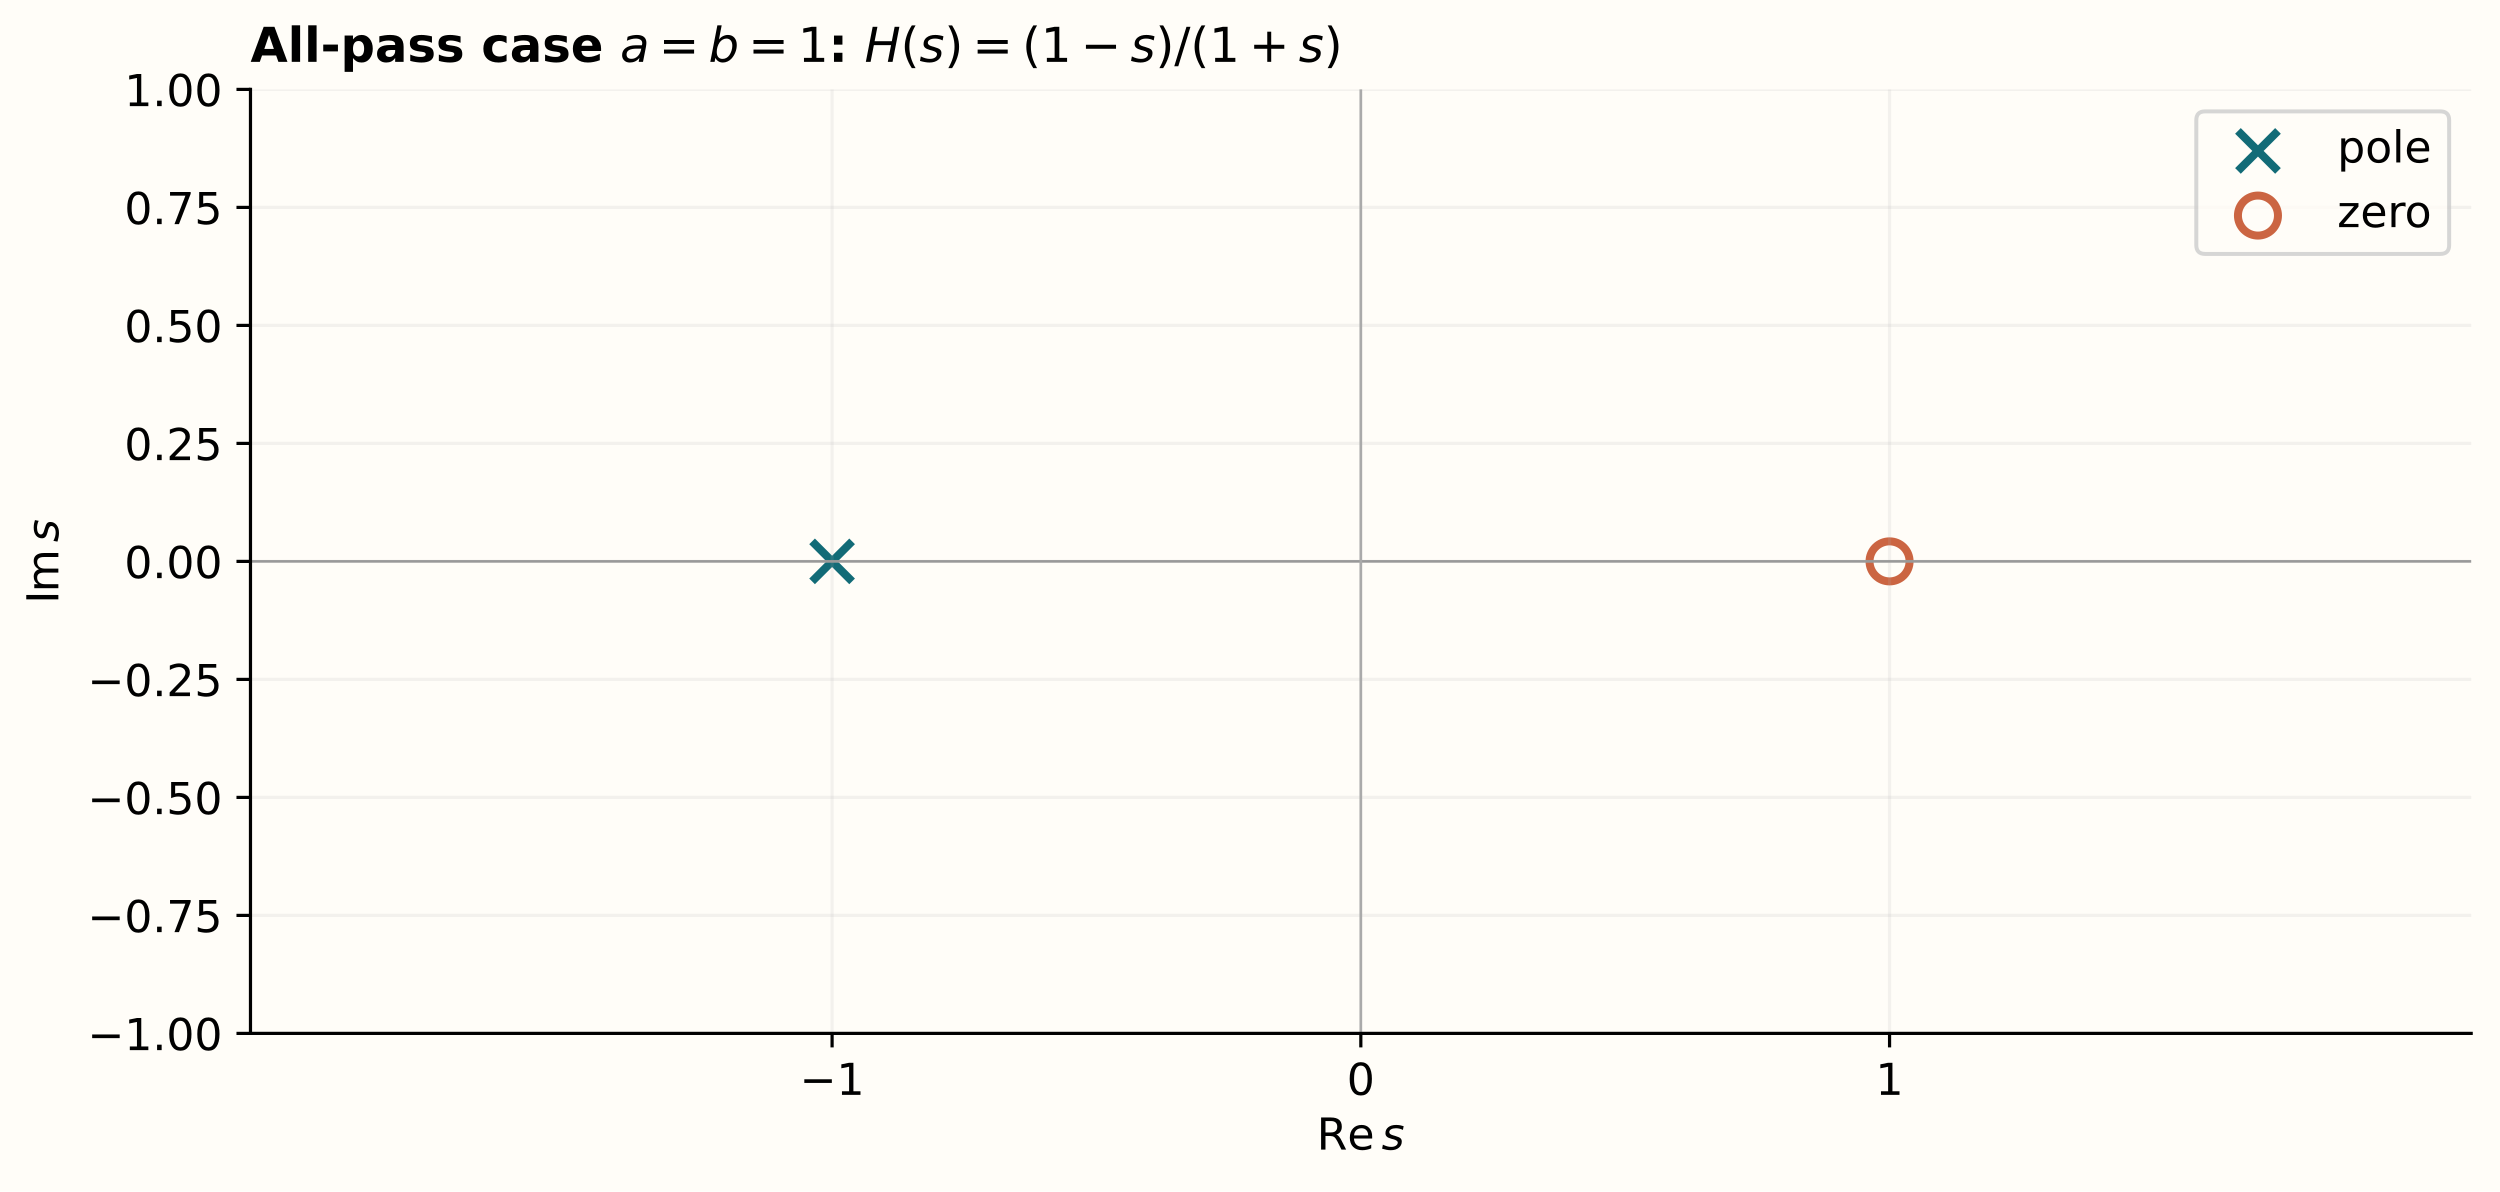
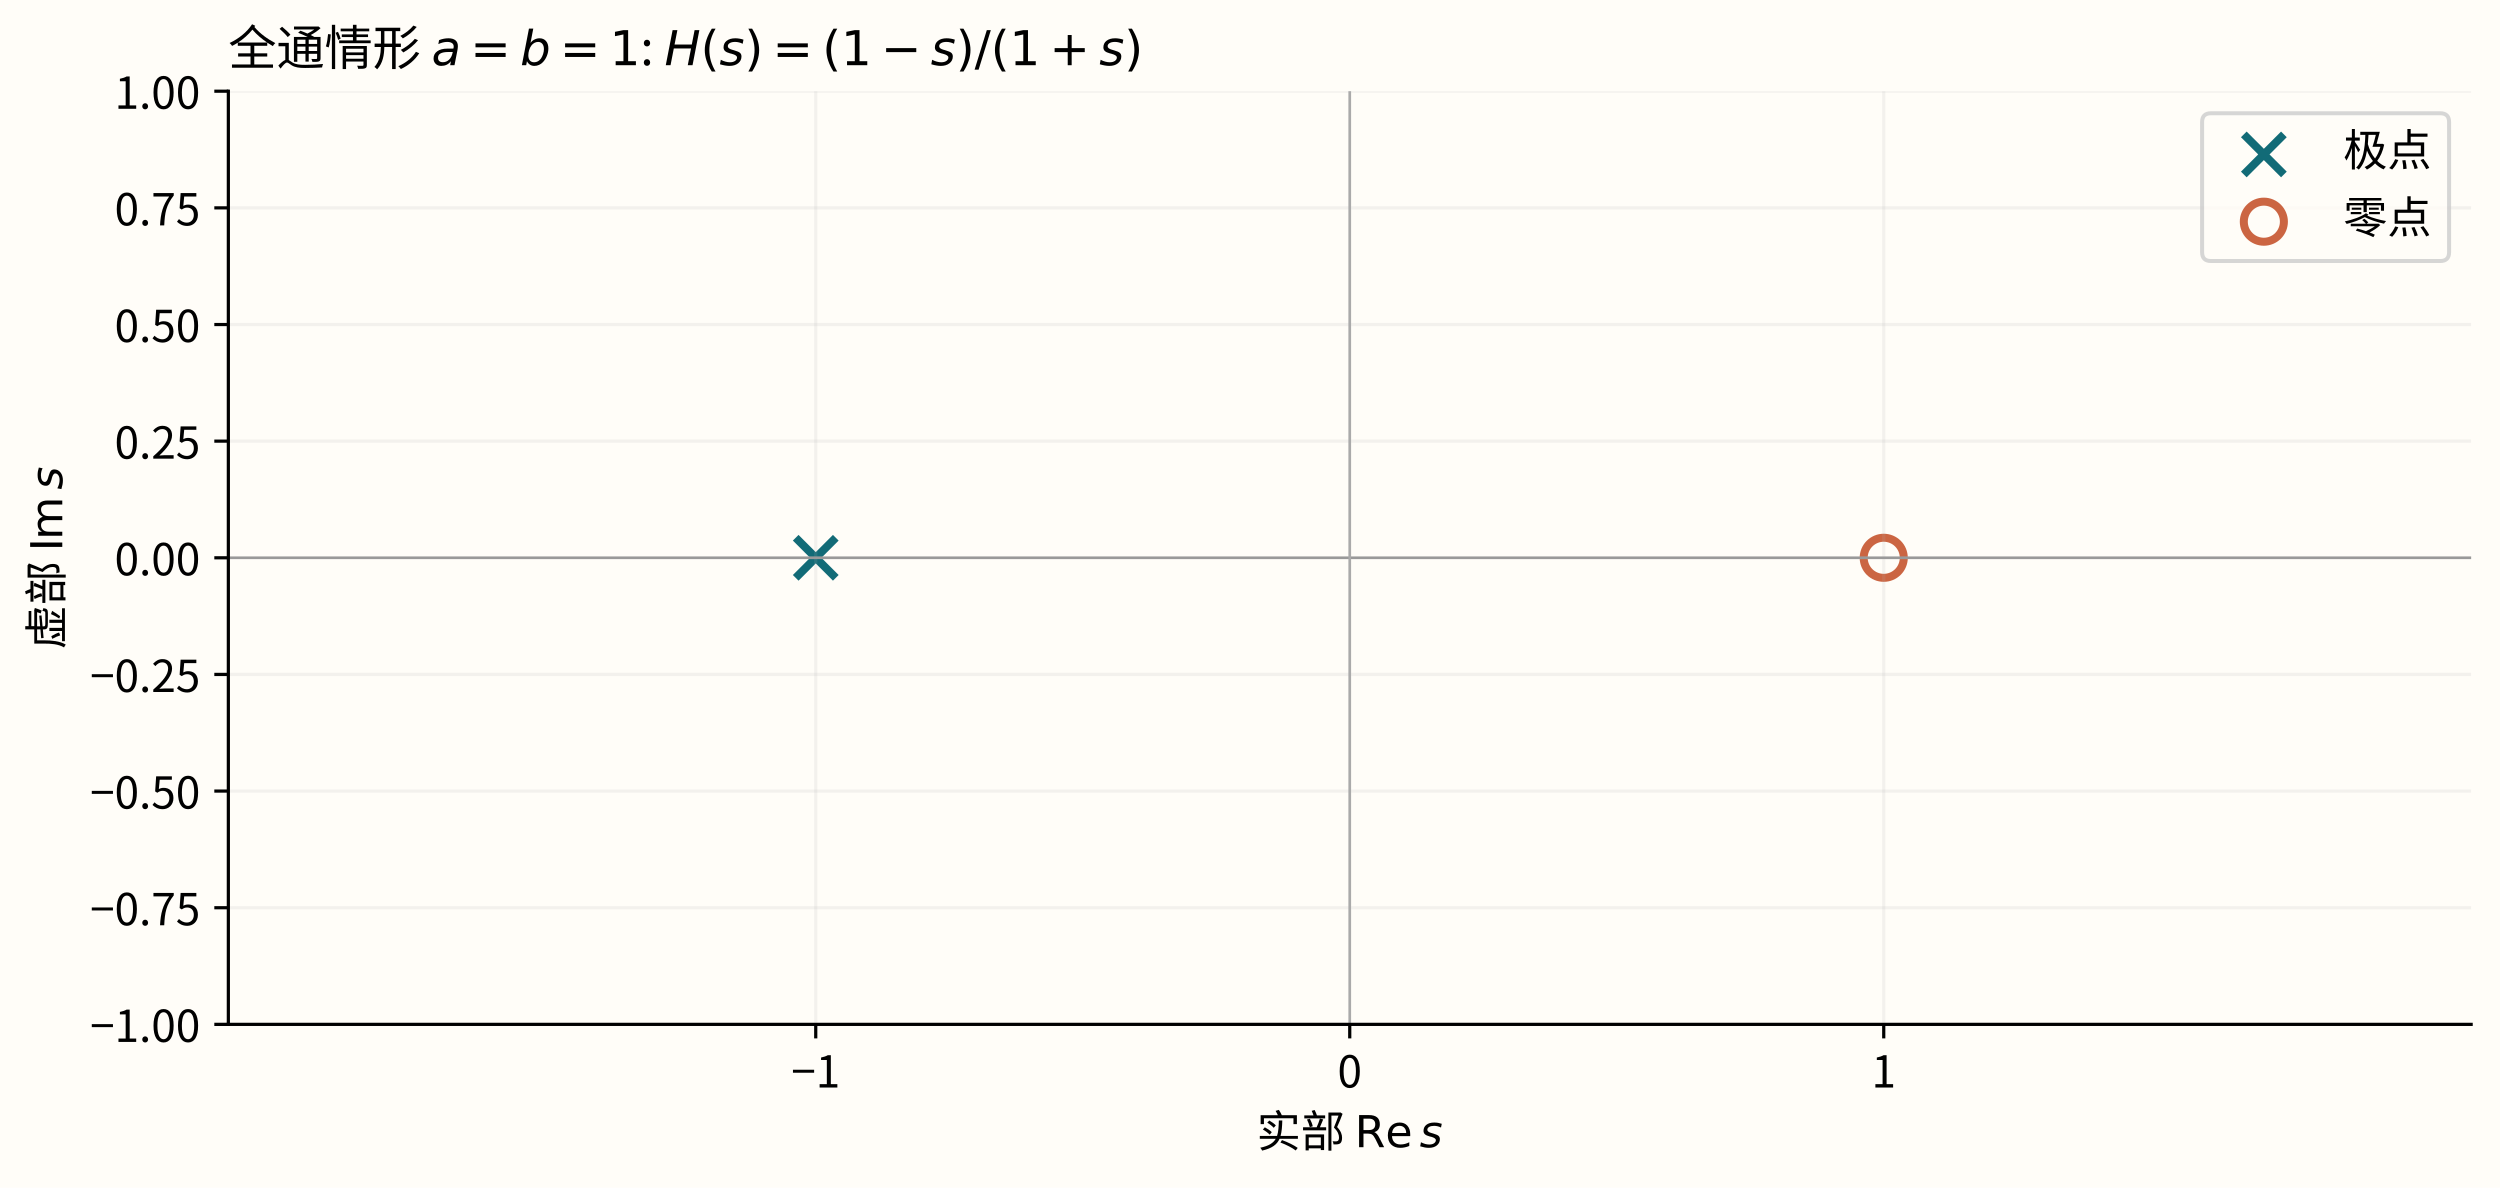
- <svg xmlns="http://www.w3.org/2000/svg" xmlns:xlink="http://www.w3.org/1999/xlink" width="624.356pt" height="297.572pt" viewBox="0 0 624.356 297.572" version="1.1">
+ <svg xmlns="http://www.w3.org/2000/svg" xmlns:xlink="http://www.w3.org/1999/xlink" width="623.545pt" height="296.246pt" viewBox="0 0 623.545 296.246" version="1.1">
  <defs>
    <style type="text/css">*{stroke-linejoin: round; stroke-linecap: butt}</style>
  </defs>
  <g id="figure_1">
    <g id="patch_1">
-       <path d="M 0 297.572  L 624.356 297.572  L 624.356 0  L 0 0  z " style="fill: #fffdf8" />
+       <path d="M 0 296.246  L 623.545 296.246  L 623.545 0  L 0 0  z " style="fill: #fffdf8" />
    </g>
    <g id="axes_1">
      <g id="patch_2">
-         <path d="M 62.556 258.08  L 617.156 258.08  L 617.156 22.32  L 62.556 22.32  z " style="fill: #fffdf8" />
+         <path d="M 56.953 255.496  L 616.345 255.496  L 616.345 22.751  L 56.953 22.751  z " style="fill: #fffdf8" />
      </g>
      <g id="PathCollection_1">
        <defs>
-           <path id="mb605233c87" d="M -5 5  L 5 -5  M -5 -5  L 5 5  " style="stroke: #126b77; stroke-width: 2" />
+           <path id="m1d74a4c01e" d="M -5 5  L 5 -5  M -5 -5  L 5 5  " style="stroke: #126b77; stroke-width: 2" />
        </defs>
-         <g clip-path="url(#pbb418deaeb)">
-           <use xlink:href="#mb605233c87" x="207.808" y="140.2" style="fill: #126b77; stroke: #126b77; stroke-width: 2" />
+         <g clip-path="url(#p82bd070c83)">
+           <use xlink:href="#m1d74a4c01e" x="203.46" y="139.124" style="fill: #126b77; stroke: #126b77; stroke-width: 2" />
        </g>
      </g>
      <g id="PathCollection_2">
-         <path d="M 471.903 145.2  C 473.229 145.2 474.501 144.673 475.439 143.736  C 476.377 142.798 476.903 141.526 476.903 140.2  C 476.903 138.874 476.377 137.602 475.439 136.664  C 474.501 135.727 473.229 135.2 471.903 135.2  C 470.577 135.2 469.306 135.727 468.368 136.664  C 467.43 137.602 466.903 138.874 466.903 140.2  C 466.903 141.526 467.43 142.798 468.368 143.736  C 469.306 144.673 470.577 145.2 471.903 145.2  L 471.903 145.2  z " clip-path="url(#pbb418deaeb)" style="fill: none; stroke: #cb6542; stroke-width: 2" />
+         <path d="M 469.838 144.124  C 471.164 144.124 472.435 143.597 473.373 142.659  C 474.311 141.722 474.838 140.45 474.838 139.124  C 474.838 137.798 474.311 136.526 473.373 135.588  C 472.435 134.651 471.164 134.124 469.838 134.124  C 468.512 134.124 467.24 134.651 466.302 135.588  C 465.364 136.526 464.838 137.798 464.838 139.124  C 464.838 140.45 465.364 141.722 466.302 142.659  C 467.24 143.597 468.512 144.124 469.838 144.124  L 469.838 144.124  z " clip-path="url(#p82bd070c83)" style="fill: none; stroke: #cb6542; stroke-width: 2" />
      </g>
      <g id="matplotlib.axis_1">
        <g id="xtick_1">
          <g id="line2d_1">
-             <path d="M 207.808 258.08  L 207.808 22.32  " clip-path="url(#pbb418deaeb)" style="fill: none; stroke: #b0b0b0; stroke-opacity: 0.15; stroke-width: 0.8; stroke-linecap: square" />
+             <path d="M 203.46 255.496  L 203.46 22.751  " clip-path="url(#p82bd070c83)" style="fill: none; stroke: #b0b0b0; stroke-opacity: 0.15; stroke-width: 0.8; stroke-linecap: square" />
          </g>
          <g id="line2d_2">
            <defs>
-               <path id="mc8c600bc0b" d="M 0 0  L 0 3.5  " style="stroke: #000000; stroke-width: 0.8" />
+               <path id="m0a6b32d265" d="M 0 0  L 0 3.5  " style="stroke: #000000; stroke-width: 0.8" />
            </defs>
            <g>
-               <use xlink:href="#mc8c600bc0b" x="207.808" y="258.08" style="stroke: #000000; stroke-width: 0.8" />
+               <use xlink:href="#m0a6b32d265" x="203.46" y="255.496" style="stroke: #000000; stroke-width: 0.8" />
            </g>
          </g>
          <g id="text_1">
-             <text style="font-size: 11px; font-family: 'DejaVu Sans'; text-anchor: middle" x="207.808" y="273.438" transform="rotate(-0 207.8082 273.4383)">−1</text>
+             <text style="font-size: 11px; font-family: 'Noto Sans CJK SC'; text-anchor: middle" x="203.46" y="271.252" transform="rotate(-0 203.4602 271.2516)">−1</text>
          </g>
        </g>
        <g id="xtick_2">
          <g id="line2d_3">
-             <path d="M 339.856 258.08  L 339.856 22.32  " clip-path="url(#pbb418deaeb)" style="fill: none; stroke: #b0b0b0; stroke-opacity: 0.15; stroke-width: 0.8; stroke-linecap: square" />
+             <path d="M 336.649 255.496  L 336.649 22.751  " clip-path="url(#p82bd070c83)" style="fill: none; stroke: #b0b0b0; stroke-opacity: 0.15; stroke-width: 0.8; stroke-linecap: square" />
          </g>
          <g id="line2d_4">
            <g>
-               <use xlink:href="#mc8c600bc0b" x="339.856" y="258.08" style="stroke: #000000; stroke-width: 0.8" />
+               <use xlink:href="#m0a6b32d265" x="336.649" y="255.496" style="stroke: #000000; stroke-width: 0.8" />
            </g>
          </g>
          <g id="text_2">
-             <text style="font-size: 11px; font-family: 'DejaVu Sans'; text-anchor: middle" x="339.856" y="273.438" transform="rotate(-0 339.8558 273.4383)">0</text>
+             <text style="font-size: 11px; font-family: 'Noto Sans CJK SC'; text-anchor: middle" x="336.649" y="271.252" transform="rotate(-0 336.6489 271.2516)">0</text>
          </g>
        </g>
        <g id="xtick_3">
          <g id="line2d_5">
-             <path d="M 471.903 258.08  L 471.903 22.32  " clip-path="url(#pbb418deaeb)" style="fill: none; stroke: #b0b0b0; stroke-opacity: 0.15; stroke-width: 0.8; stroke-linecap: square" />
+             <path d="M 469.838 255.496  L 469.838 22.751  " clip-path="url(#p82bd070c83)" style="fill: none; stroke: #b0b0b0; stroke-opacity: 0.15; stroke-width: 0.8; stroke-linecap: square" />
          </g>
          <g id="line2d_6">
            <g>
-               <use xlink:href="#mc8c600bc0b" x="471.903" y="258.08" style="stroke: #000000; stroke-width: 0.8" />
+               <use xlink:href="#m0a6b32d265" x="469.838" y="255.496" style="stroke: #000000; stroke-width: 0.8" />
            </g>
          </g>
          <g id="text_3">
-             <text style="font-size: 11px; font-family: 'DejaVu Sans'; text-anchor: middle" x="471.903" y="273.438" transform="rotate(-0 471.9034 273.4383)">1</text>
+             <text style="font-size: 11px; font-family: 'Noto Sans CJK SC'; text-anchor: middle" x="469.838" y="271.252" transform="rotate(-0 469.8376 271.2516)">1</text>
          </g>
        </g>
        <g id="text_4">
-           <g transform="translate(328.8558 288.0842)">
+           <g transform="translate(313.4389 286.5266)">
            <text>
-               <tspan x="0" y="-0.984" style="font-size: 11px; font-family: 'DejaVu Sans'">R</tspan>
-               <tspan x="7.643" y="-0.984" style="font-size: 11px; font-family: 'DejaVu Sans'">e</tspan>
-               <tspan x="16.197" y="-0.984" style="font-style: oblique; font-size: 11px; font-family: 'DejaVu Sans'">s</tspan>
+               <tspan x="0" y="-0.391" style="font-size: 11px; font-family: 'Noto Sans CJK SC'">实</tspan>
+               <tspan x="11" y="-0.391" style="font-size: 11px; font-family: 'Noto Sans CJK SC'">部</tspan>
+               <tspan x="22" y="-0.391" style="font-size: 11px; font-family: 'Noto Sans CJK SC'"> </tspan>
+               <tspan x="24.464" y="-0.391" style="font-size: 11px; font-family: 'DejaVu Sans'">R</tspan>
+               <tspan x="32.107" y="-0.391" style="font-size: 11px; font-family: 'DejaVu Sans'">e</tspan>
+               <tspan x="40.661" y="-0.391" style="font-style: oblique; font-size: 11px; font-family: 'DejaVu Sans'">s</tspan>
            </text>
          </g>
        </g>
      </g>
      <g id="matplotlib.axis_2">
        <g id="ytick_1">
          <g id="line2d_7">
-             <path d="M 62.556 258.08  L 617.156 258.08  " clip-path="url(#pbb418deaeb)" style="fill: none; stroke: #b0b0b0; stroke-opacity: 0.15; stroke-width: 0.8; stroke-linecap: square" />
+             <path d="M 56.953 255.496  L 616.345 255.496  " clip-path="url(#p82bd070c83)" style="fill: none; stroke: #b0b0b0; stroke-opacity: 0.15; stroke-width: 0.8; stroke-linecap: square" />
          </g>
          <g id="line2d_8">
            <defs>
-               <path id="m4a086f7618" d="M 0 0  L -3.5 0  " style="stroke: #000000; stroke-width: 0.8" />
+               <path id="me72a803144" d="M 0 0  L -3.5 0  " style="stroke: #000000; stroke-width: 0.8" />
            </defs>
            <g>
-               <use xlink:href="#m4a086f7618" x="62.556" y="258.08" style="stroke: #000000; stroke-width: 0.8" />
+               <use xlink:href="#me72a803144" x="56.953" y="255.496" style="stroke: #000000; stroke-width: 0.8" />
            </g>
          </g>
          <g id="text_5">
-             <text style="font-size: 11px; font-family: 'DejaVu Sans'; text-anchor: end" x="55.556" y="262.259" transform="rotate(-0 55.55578 262.2591)">−1.00</text>
+             <text style="font-size: 11px; font-family: 'Noto Sans CJK SC'; text-anchor: end" x="49.953" y="259.874" transform="rotate(-0 49.95266 259.8739)">−1.00</text>
          </g>
        </g>
        <g id="ytick_2">
          <g id="line2d_9">
-             <path d="M 62.556 228.61  L 617.156 228.61  " clip-path="url(#pbb418deaeb)" style="fill: none; stroke: #b0b0b0; stroke-opacity: 0.15; stroke-width: 0.8; stroke-linecap: square" />
+             <path d="M 56.953 226.403  L 616.345 226.403  " clip-path="url(#p82bd070c83)" style="fill: none; stroke: #b0b0b0; stroke-opacity: 0.15; stroke-width: 0.8; stroke-linecap: square" />
          </g>
          <g id="line2d_10">
            <g>
-               <use xlink:href="#m4a086f7618" x="62.556" y="228.61" style="stroke: #000000; stroke-width: 0.8" />
+               <use xlink:href="#me72a803144" x="56.953" y="226.403" style="stroke: #000000; stroke-width: 0.8" />
            </g>
          </g>
          <g id="text_6">
-             <text style="font-size: 11px; font-family: 'DejaVu Sans'; text-anchor: end" x="55.556" y="232.789" transform="rotate(-0 55.55578 232.7891)">−0.75</text>
+             <text style="font-size: 11px; font-family: 'Noto Sans CJK SC'; text-anchor: end" x="49.953" y="230.781" transform="rotate(-0 49.95266 230.7808)">−0.75</text>
          </g>
        </g>
        <g id="ytick_3">
          <g id="line2d_11">
-             <path d="M 62.556 199.14  L 617.156 199.14  " clip-path="url(#pbb418deaeb)" style="fill: none; stroke: #b0b0b0; stroke-opacity: 0.15; stroke-width: 0.8; stroke-linecap: square" />
+             <path d="M 56.953 197.31  L 616.345 197.31  " clip-path="url(#p82bd070c83)" style="fill: none; stroke: #b0b0b0; stroke-opacity: 0.15; stroke-width: 0.8; stroke-linecap: square" />
          </g>
          <g id="line2d_12">
            <g>
-               <use xlink:href="#m4a086f7618" x="62.556" y="199.14" style="stroke: #000000; stroke-width: 0.8" />
+               <use xlink:href="#me72a803144" x="56.953" y="197.31" style="stroke: #000000; stroke-width: 0.8" />
            </g>
          </g>
          <g id="text_7">
-             <text style="font-size: 11px; font-family: 'DejaVu Sans'; text-anchor: end" x="55.556" y="203.319" transform="rotate(-0 55.55578 203.3191)">−0.50</text>
+             <text style="font-size: 11px; font-family: 'Noto Sans CJK SC'; text-anchor: end" x="49.953" y="201.688" transform="rotate(-0 49.95266 201.6877)">−0.50</text>
          </g>
        </g>
        <g id="ytick_4">
          <g id="line2d_13">
-             <path d="M 62.556 169.67  L 617.156 169.67  " clip-path="url(#pbb418deaeb)" style="fill: none; stroke: #b0b0b0; stroke-opacity: 0.15; stroke-width: 0.8; stroke-linecap: square" />
+             <path d="M 56.953 168.217  L 616.345 168.217  " clip-path="url(#p82bd070c83)" style="fill: none; stroke: #b0b0b0; stroke-opacity: 0.15; stroke-width: 0.8; stroke-linecap: square" />
          </g>
          <g id="line2d_14">
            <g>
-               <use xlink:href="#m4a086f7618" x="62.556" y="169.67" style="stroke: #000000; stroke-width: 0.8" />
+               <use xlink:href="#me72a803144" x="56.953" y="168.217" style="stroke: #000000; stroke-width: 0.8" />
            </g>
          </g>
          <g id="text_8">
-             <text style="font-size: 11px; font-family: 'DejaVu Sans'; text-anchor: end" x="55.556" y="173.849" transform="rotate(-0 55.55578 173.8491)">−0.25</text>
+             <text style="font-size: 11px; font-family: 'Noto Sans CJK SC'; text-anchor: end" x="49.953" y="172.595" transform="rotate(-0 49.95266 172.5945)">−0.25</text>
          </g>
        </g>
        <g id="ytick_5">
          <g id="line2d_15">
-             <path d="M 62.556 140.2  L 617.156 140.2  " clip-path="url(#pbb418deaeb)" style="fill: none; stroke: #b0b0b0; stroke-opacity: 0.15; stroke-width: 0.8; stroke-linecap: square" />
+             <path d="M 56.953 139.124  L 616.345 139.124  " clip-path="url(#p82bd070c83)" style="fill: none; stroke: #b0b0b0; stroke-opacity: 0.15; stroke-width: 0.8; stroke-linecap: square" />
          </g>
          <g id="line2d_16">
            <g>
-               <use xlink:href="#m4a086f7618" x="62.556" y="140.2" style="stroke: #000000; stroke-width: 0.8" />
+               <use xlink:href="#me72a803144" x="56.953" y="139.124" style="stroke: #000000; stroke-width: 0.8" />
            </g>
          </g>
          <g id="text_9">
-             <text style="font-size: 11px; font-family: 'DejaVu Sans'; text-anchor: end" x="55.556" y="144.379" transform="rotate(-0 55.55578 144.3791)">0.00</text>
+             <text style="font-size: 11px; font-family: 'Noto Sans CJK SC'; text-anchor: end" x="49.953" y="143.501" transform="rotate(-0 49.95266 143.5014)">0.00</text>
          </g>
        </g>
        <g id="ytick_6">
          <g id="line2d_17">
-             <path d="M 62.556 110.73  L 617.156 110.73  " clip-path="url(#pbb418deaeb)" style="fill: none; stroke: #b0b0b0; stroke-opacity: 0.15; stroke-width: 0.8; stroke-linecap: square" />
+             <path d="M 56.953 110.031  L 616.345 110.031  " clip-path="url(#p82bd070c83)" style="fill: none; stroke: #b0b0b0; stroke-opacity: 0.15; stroke-width: 0.8; stroke-linecap: square" />
          </g>
          <g id="line2d_18">
            <g>
-               <use xlink:href="#m4a086f7618" x="62.556" y="110.73" style="stroke: #000000; stroke-width: 0.8" />
+               <use xlink:href="#me72a803144" x="56.953" y="110.031" style="stroke: #000000; stroke-width: 0.8" />
            </g>
          </g>
          <g id="text_10">
-             <text style="font-size: 11px; font-family: 'DejaVu Sans'; text-anchor: end" x="55.556" y="114.909" transform="rotate(-0 55.55578 114.9091)">0.25</text>
+             <text style="font-size: 11px; font-family: 'Noto Sans CJK SC'; text-anchor: end" x="49.953" y="114.408" transform="rotate(-0 49.95266 114.4083)">0.25</text>
          </g>
        </g>
        <g id="ytick_7">
          <g id="line2d_19">
-             <path d="M 62.556 81.26  L 617.156 81.26  " clip-path="url(#pbb418deaeb)" style="fill: none; stroke: #b0b0b0; stroke-opacity: 0.15; stroke-width: 0.8; stroke-linecap: square" />
+             <path d="M 56.953 80.938  L 616.345 80.938  " clip-path="url(#p82bd070c83)" style="fill: none; stroke: #b0b0b0; stroke-opacity: 0.15; stroke-width: 0.8; stroke-linecap: square" />
          </g>
          <g id="line2d_20">
            <g>
-               <use xlink:href="#m4a086f7618" x="62.556" y="81.26" style="stroke: #000000; stroke-width: 0.8" />
+               <use xlink:href="#me72a803144" x="56.953" y="80.938" style="stroke: #000000; stroke-width: 0.8" />
            </g>
          </g>
          <g id="text_11">
-             <text style="font-size: 11px; font-family: 'DejaVu Sans'; text-anchor: end" x="55.556" y="85.439" transform="rotate(-0 55.55578 85.43914)">0.50</text>
+             <text style="font-size: 11px; font-family: 'Noto Sans CJK SC'; text-anchor: end" x="49.953" y="85.315" transform="rotate(-0 49.95266 85.31516)">0.50</text>
          </g>
        </g>
        <g id="ytick_8">
          <g id="line2d_21">
-             <path d="M 62.556 51.79  L 617.156 51.79  " clip-path="url(#pbb418deaeb)" style="fill: none; stroke: #b0b0b0; stroke-opacity: 0.15; stroke-width: 0.8; stroke-linecap: square" />
+             <path d="M 56.953 51.844  L 616.345 51.844  " clip-path="url(#p82bd070c83)" style="fill: none; stroke: #b0b0b0; stroke-opacity: 0.15; stroke-width: 0.8; stroke-linecap: square" />
          </g>
          <g id="line2d_22">
            <g>
-               <use xlink:href="#m4a086f7618" x="62.556" y="51.79" style="stroke: #000000; stroke-width: 0.8" />
+               <use xlink:href="#me72a803144" x="56.953" y="51.844" style="stroke: #000000; stroke-width: 0.8" />
            </g>
          </g>
          <g id="text_12">
-             <text style="font-size: 11px; font-family: 'DejaVu Sans'; text-anchor: end" x="55.556" y="55.969" transform="rotate(-0 55.55578 55.96914)">0.75</text>
+             <text style="font-size: 11px; font-family: 'Noto Sans CJK SC'; text-anchor: end" x="49.953" y="56.222" transform="rotate(-0 49.95266 56.22203)">0.75</text>
          </g>
        </g>
        <g id="ytick_9">
          <g id="line2d_23">
-             <path d="M 62.556 22.32  L 617.156 22.32  " clip-path="url(#pbb418deaeb)" style="fill: none; stroke: #b0b0b0; stroke-opacity: 0.15; stroke-width: 0.8; stroke-linecap: square" />
+             <path d="M 56.953 22.751  L 616.345 22.751  " clip-path="url(#p82bd070c83)" style="fill: none; stroke: #b0b0b0; stroke-opacity: 0.15; stroke-width: 0.8; stroke-linecap: square" />
          </g>
          <g id="line2d_24">
            <g>
-               <use xlink:href="#m4a086f7618" x="62.556" y="22.32" style="stroke: #000000; stroke-width: 0.8" />
+               <use xlink:href="#me72a803144" x="56.953" y="22.751" style="stroke: #000000; stroke-width: 0.8" />
            </g>
          </g>
          <g id="text_13">
-             <text style="font-size: 11px; font-family: 'DejaVu Sans'; text-anchor: end" x="55.556" y="26.499" transform="rotate(-0 55.55578 26.49914)">1.00</text>
+             <text style="font-size: 11px; font-family: 'Noto Sans CJK SC'; text-anchor: end" x="49.953" y="27.129" transform="rotate(-0 49.95266 27.12891)">1.00</text>
          </g>
        </g>
        <g id="text_14">
-           <g transform="translate(15.55828 150.76) rotate(-90)">
+           <g transform="translate(15.95531 161.9487) rotate(-90)">
            <text>
-               <tspan x="0" y="-0.984" style="font-size: 11px; font-family: 'DejaVu Sans'">I</tspan>
-               <tspan x="2.869" y="-0.984" style="font-size: 11px; font-family: 'DejaVu Sans'">m</tspan>
-               <tspan x="15.37" y="-0.984" style="font-style: oblique; font-size: 11px; font-family: 'DejaVu Sans'">s</tspan>
+               <tspan x="0" y="-0.422" style="font-size: 11px; font-family: 'Noto Sans CJK SC'">虚</tspan>
+               <tspan x="11" y="-0.422" style="font-size: 11px; font-family: 'Noto Sans CJK SC'">部</tspan>
+               <tspan x="22" y="-0.422" style="font-size: 11px; font-family: 'Noto Sans CJK SC'"> </tspan>
+               <tspan x="24.464" y="-0.422" style="font-size: 11px; font-family: 'DejaVu Sans'">I</tspan>
+               <tspan x="27.333" y="-0.422" style="font-size: 11px; font-family: 'DejaVu Sans'">m</tspan>
+               <tspan x="39.834" y="-0.422" style="font-style: oblique; font-size: 11px; font-family: 'DejaVu Sans'">s</tspan>
            </text>
          </g>
        </g>
      </g>
      <g id="line2d_25">
-         <path d="M 62.556 140.2  L 617.156 140.2  " clip-path="url(#pbb418deaeb)" style="fill: none; stroke: #999999; stroke-width: 0.65; stroke-linecap: square" />
+         <path d="M 56.953 139.124  L 616.345 139.124  " clip-path="url(#p82bd070c83)" style="fill: none; stroke: #999999; stroke-width: 0.65; stroke-linecap: square" />
      </g>
      <g id="line2d_26">
-         <path d="M 339.856 258.08  L 339.856 22.32  " clip-path="url(#pbb418deaeb)" style="fill: none; stroke: #aaaaaa; stroke-width: 0.65; stroke-linecap: square" />
+         <path d="M 336.649 255.496  L 336.649 22.751  " clip-path="url(#p82bd070c83)" style="fill: none; stroke: #aaaaaa; stroke-width: 0.65; stroke-linecap: square" />
      </g>
      <g id="patch_3">
-         <path d="M 62.556 258.08  L 62.556 22.32  " style="fill: none; stroke: #000000; stroke-width: 0.8; stroke-linejoin: miter; stroke-linecap: square" />
+         <path d="M 56.953 255.496  L 56.953 22.751  " style="fill: none; stroke: #000000; stroke-width: 0.8; stroke-linejoin: miter; stroke-linecap: square" />
      </g>
      <g id="patch_4">
-         <path d="M 62.556 258.08  L 617.156 258.08  " style="fill: none; stroke: #000000; stroke-width: 0.8; stroke-linejoin: miter; stroke-linecap: square" />
+         <path d="M 56.953 255.496  L 616.345 255.496  " style="fill: none; stroke: #000000; stroke-width: 0.8; stroke-linejoin: miter; stroke-linecap: square" />
      </g>
      <g id="text_15">
-         <g transform="translate(62.55578 16.32)">
+         <g transform="translate(56.95266 16.75125)">
          <text>
-             <tspan x="0" y="-0.875" style="font-weight: 700; font-size: 12px; font-family: 'DejaVu Sans'">A</tspan>
-             <tspan x="9.287" y="-0.875" style="font-weight: 700; font-size: 12px; font-family: 'DejaVu Sans'">l</tspan>
-             <tspan x="13.4" y="-0.875" style="font-weight: 700; font-size: 12px; font-family: 'DejaVu Sans'">l</tspan>
-             <tspan x="17.514" y="-0.875" style="font-weight: 700; font-size: 12px; font-family: 'DejaVu Sans'">-</tspan>
-             <tspan x="22.494" y="-0.875" style="font-weight: 700; font-size: 12px; font-family: 'DejaVu Sans'">p</tspan>
-             <tspan x="31.084" y="-0.875" style="font-weight: 700; font-size: 12px; font-family: 'DejaVu Sans'">a</tspan>
-             <tspan x="39.182" y="-0.875" style="font-weight: 700; font-size: 12px; font-family: 'DejaVu Sans'">s</tspan>
-             <tspan x="46.324" y="-0.875" style="font-weight: 700; font-size: 12px; font-family: 'DejaVu Sans'">s</tspan>
-             <tspan x="53.467" y="-0.875" style="font-weight: 700; font-size: 12px; font-family: 'DejaVu Sans'"> </tspan>
-             <tspan x="57.645" y="-0.875" style="font-weight: 700; font-size: 12px; font-family: 'DejaVu Sans'">c</tspan>
-             <tspan x="64.758" y="-0.875" style="font-weight: 700; font-size: 12px; font-family: 'DejaVu Sans'">a</tspan>
-             <tspan x="72.855" y="-0.875" style="font-weight: 700; font-size: 12px; font-family: 'DejaVu Sans'">s</tspan>
-             <tspan x="79.998" y="-0.875" style="font-weight: 700; font-size: 12px; font-family: 'DejaVu Sans'">e</tspan>
-             <tspan x="88.137" y="-0.875" style="font-weight: 700; font-size: 12px; font-family: 'DejaVu Sans'"> </tspan>
-             <tspan x="144.381" y="-0.875" style="font-weight: 700; font-size: 12px; font-family: 'DejaVu Sans'">:</tspan>
-             <tspan x="149.18" y="-0.875" style="font-weight: 700; font-size: 12px; font-family: 'DejaVu Sans'"> </tspan>
-             <tspan x="92.314" y="-0.875" style="font-style: oblique; font-size: 12px; font-family: 'DejaVu Sans'">a</tspan>
-             <tspan x="114.398" y="-0.875" style="font-style: oblique; font-size: 12px; font-family: 'DejaVu Sans'">b</tspan>
-             <tspan x="153.357" y="-0.875" style="font-style: oblique; font-size: 12px; font-family: 'DejaVu Sans'">H</tspan>
-             <tspan x="167.062" y="-0.875" style="font-style: oblique; font-size: 12px; font-family: 'DejaVu Sans'">s</tspan>
-             <tspan x="219.773" y="-0.875" style="font-style: oblique; font-size: 12px; font-family: 'DejaVu Sans'">s</tspan>
-             <tspan x="261.797" y="-0.875" style="font-style: oblique; font-size: 12px; font-family: 'DejaVu Sans'">s</tspan>
-             <tspan x="102.006" y="-0.875" style="font-size: 12px; font-family: 'DejaVu Sans'">=</tspan>
-             <tspan x="124.354" y="-0.875" style="font-size: 12px; font-family: 'DejaVu Sans'">=</tspan>
-             <tspan x="136.746" y="-0.875" style="font-size: 12px; font-family: 'DejaVu Sans'">1</tspan>
-             <tspan x="162.381" y="-0.875" style="font-size: 12px; font-family: 'DejaVu Sans'">(</tspan>
-             <tspan x="173.314" y="-0.875" style="font-size: 12px; font-family: 'DejaVu Sans'">)</tspan>
-             <tspan x="180.334" y="-0.875" style="font-size: 12px; font-family: 'DejaVu Sans'">=</tspan>
-             <tspan x="192.727" y="-0.875" style="font-size: 12px; font-family: 'DejaVu Sans'">(</tspan>
-             <tspan x="197.408" y="-0.875" style="font-size: 12px; font-family: 'DejaVu Sans'">1</tspan>
-             <tspan x="207.381" y="-0.875" style="font-size: 12px; font-family: 'DejaVu Sans'">−</tspan>
-             <tspan x="226.025" y="-0.875" style="font-size: 12px; font-family: 'DejaVu Sans'">)</tspan>
-             <tspan x="230.707" y="-0.875" style="font-size: 12px; font-family: 'DejaVu Sans'">/</tspan>
-             <tspan x="234.75" y="-0.875" style="font-size: 12px; font-family: 'DejaVu Sans'">(</tspan>
-             <tspan x="239.432" y="-0.875" style="font-size: 12px; font-family: 'DejaVu Sans'">1</tspan>
-             <tspan x="249.404" y="-0.875" style="font-size: 12px; font-family: 'DejaVu Sans'">+</tspan>
-             <tspan x="268.049" y="-0.875" style="font-size: 12px; font-family: 'DejaVu Sans'">)</tspan>
+             <tspan x="0" y="-0.484" style="font-size: 12px; font-family: 'Noto Sans CJK SC'">全</tspan>
+             <tspan x="12" y="-0.484" style="font-size: 12px; font-family: 'Noto Sans CJK SC'">通</tspan>
+             <tspan x="24" y="-0.484" style="font-size: 12px; font-family: 'Noto Sans CJK SC'">情</tspan>
+             <tspan x="36" y="-0.484" style="font-size: 12px; font-family: 'Noto Sans CJK SC'">形</tspan>
+             <tspan x="48" y="-0.484" style="font-size: 12px; font-family: 'Noto Sans CJK SC'"> </tspan>
+             <tspan x="102.754" y="-0.484" style="font-size: 12px; font-family: 'Noto Sans CJK SC'">:</tspan>
+             <tspan x="106.09" y="-0.484" style="font-size: 12px; font-family: 'Noto Sans CJK SC'"> </tspan>
+             <tspan x="50.688" y="-0.484" style="font-style: oblique; font-size: 12px; font-family: 'DejaVu Sans'">a</tspan>
+             <tspan x="72.772" y="-0.484" style="font-style: oblique; font-size: 12px; font-family: 'DejaVu Sans'">b</tspan>
+             <tspan x="108.778" y="-0.484" style="font-style: oblique; font-size: 12px; font-family: 'DejaVu Sans'">H</tspan>
+             <tspan x="122.483" y="-0.484" style="font-style: oblique; font-size: 12px; font-family: 'DejaVu Sans'">s</tspan>
+             <tspan x="175.194" y="-0.484" style="font-style: oblique; font-size: 12px; font-family: 'DejaVu Sans'">s</tspan>
+             <tspan x="217.218" y="-0.484" style="font-style: oblique; font-size: 12px; font-family: 'DejaVu Sans'">s</tspan>
+             <tspan x="60.379" y="-0.484" style="font-size: 12px; font-family: 'DejaVu Sans'">=</tspan>
+             <tspan x="82.727" y="-0.484" style="font-size: 12px; font-family: 'DejaVu Sans'">=</tspan>
+             <tspan x="95.12" y="-0.484" style="font-size: 12px; font-family: 'DejaVu Sans'">1</tspan>
+             <tspan x="117.802" y="-0.484" style="font-size: 12px; font-family: 'DejaVu Sans'">(</tspan>
+             <tspan x="128.735" y="-0.484" style="font-size: 12px; font-family: 'DejaVu Sans'">)</tspan>
+             <tspan x="135.755" y="-0.484" style="font-size: 12px; font-family: 'DejaVu Sans'">=</tspan>
+             <tspan x="148.147" y="-0.484" style="font-size: 12px; font-family: 'DejaVu Sans'">(</tspan>
+             <tspan x="152.829" y="-0.484" style="font-size: 12px; font-family: 'DejaVu Sans'">1</tspan>
+             <tspan x="162.802" y="-0.484" style="font-size: 12px; font-family: 'DejaVu Sans'">−</tspan>
+             <tspan x="181.446" y="-0.484" style="font-size: 12px; font-family: 'DejaVu Sans'">)</tspan>
+             <tspan x="186.128" y="-0.484" style="font-size: 12px; font-family: 'DejaVu Sans'">/</tspan>
+             <tspan x="190.171" y="-0.484" style="font-size: 12px; font-family: 'DejaVu Sans'">(</tspan>
+             <tspan x="194.853" y="-0.484" style="font-size: 12px; font-family: 'DejaVu Sans'">1</tspan>
+             <tspan x="204.825" y="-0.484" style="font-size: 12px; font-family: 'DejaVu Sans'">+</tspan>
+             <tspan x="223.47" y="-0.484" style="font-size: 12px; font-family: 'DejaVu Sans'">)</tspan>
          </text>
        </g>
      </g>
      <g id="legend_1">
        <g id="patch_5">
-           <path d="M 550.709 63.412  L 609.456 63.412  Q 611.656 63.412 611.656 61.212  L 611.656 30.02  Q 611.656 27.82 609.456 27.82  L 550.709 27.82  Q 548.509 27.82 548.509 30.02  L 548.509 61.212  Q 548.509 63.412 550.709 63.412  z " style="fill: #fffdf8; opacity: 0.8; stroke: #cccccc; stroke-linejoin: miter" />
+           <path d="M 551.445 65.101  L 608.645 65.101  Q 610.845 65.101 610.845 62.901  L 610.845 30.451  Q 610.845 28.251 608.645 28.251  L 551.445 28.251  Q 549.245 28.251 549.245 30.451  L 549.245 62.901  Q 549.245 65.101 551.445 65.101  z " style="fill: #fffdf8; opacity: 0.8; stroke: #cccccc; stroke-linejoin: miter" />
        </g>
        <g id="PathCollection_3">
          <g>
-             <use xlink:href="#mb605233c87" x="563.909" y="37.691" style="fill: #126b77; stroke: #126b77; stroke-width: 2" />
+             <use xlink:href="#m1d74a4c01e" x="564.645" y="38.519" style="fill: #126b77; stroke: #126b77; stroke-width: 2" />
          </g>
        </g>
        <g id="text_16">
-           <text style="font-size: 11px; font-family: 'DejaVu Sans'; text-anchor: start" x="583.709" y="40.578" transform="rotate(-0 583.7089 40.57828)">pole</text>
+           <text style="font-size: 11px; font-family: 'Noto Sans CJK SC'; text-anchor: start" x="584.445" y="41.407" transform="rotate(-0 584.4452 41.40656)">极点</text>
        </g>
        <g id="PathCollection_4">
-           <path d="M 563.909 58.837  C 565.235 58.837 566.507 58.31 567.444 57.372  C 568.382 56.435 568.909 55.163 568.909 53.837  C 568.909 52.511 568.382 51.239 567.444 50.301  C 566.507 49.364 565.235 48.837 563.909 48.837  C 562.583 48.837 561.311 49.364 560.373 50.301  C 559.436 51.239 558.909 52.511 558.909 53.837  C 558.909 55.163 559.436 56.435 560.373 57.372  C 561.311 58.31 562.583 58.837 563.909 58.837  L 563.909 58.837  z " style="fill: none; stroke: #cb6542; stroke-width: 2" />
+           <path d="M 564.645 60.294  C 565.971 60.294 567.243 59.767 568.181 58.83  C 569.118 57.892 569.645 56.62 569.645 55.294  C 569.645 53.968 569.118 52.696 568.181 51.759  C 567.243 50.821 565.971 50.294 564.645 50.294  C 563.319 50.294 562.047 50.821 561.11 51.759  C 560.172 52.696 559.645 53.968 559.645 55.294  C 559.645 56.62 560.172 57.892 561.11 58.83  C 562.047 59.767 563.319 60.294 564.645 60.294  L 564.645 60.294  z " style="fill: none; stroke: #cb6542; stroke-width: 2" />
        </g>
        <g id="text_17">
-           <text style="font-size: 11px; font-family: 'DejaVu Sans'; text-anchor: start" x="583.709" y="56.724" transform="rotate(-0 583.7089 56.72422)">zero</text>
+           <text style="font-size: 11px; font-family: 'Noto Sans CJK SC'; text-anchor: start" x="584.445" y="58.182" transform="rotate(-0 584.4452 58.18156)">零点</text>
        </g>
      </g>
    </g>
  </g>
  <defs>
-     <clipPath id="pbb418deaeb">
-       <rect x="62.556" y="22.32" width="554.6" height="235.76" />
+     <clipPath id="p82bd070c83">
+       <rect x="56.953" y="22.751" width="559.393" height="232.745" />
    </clipPath>
  </defs>
</svg>
